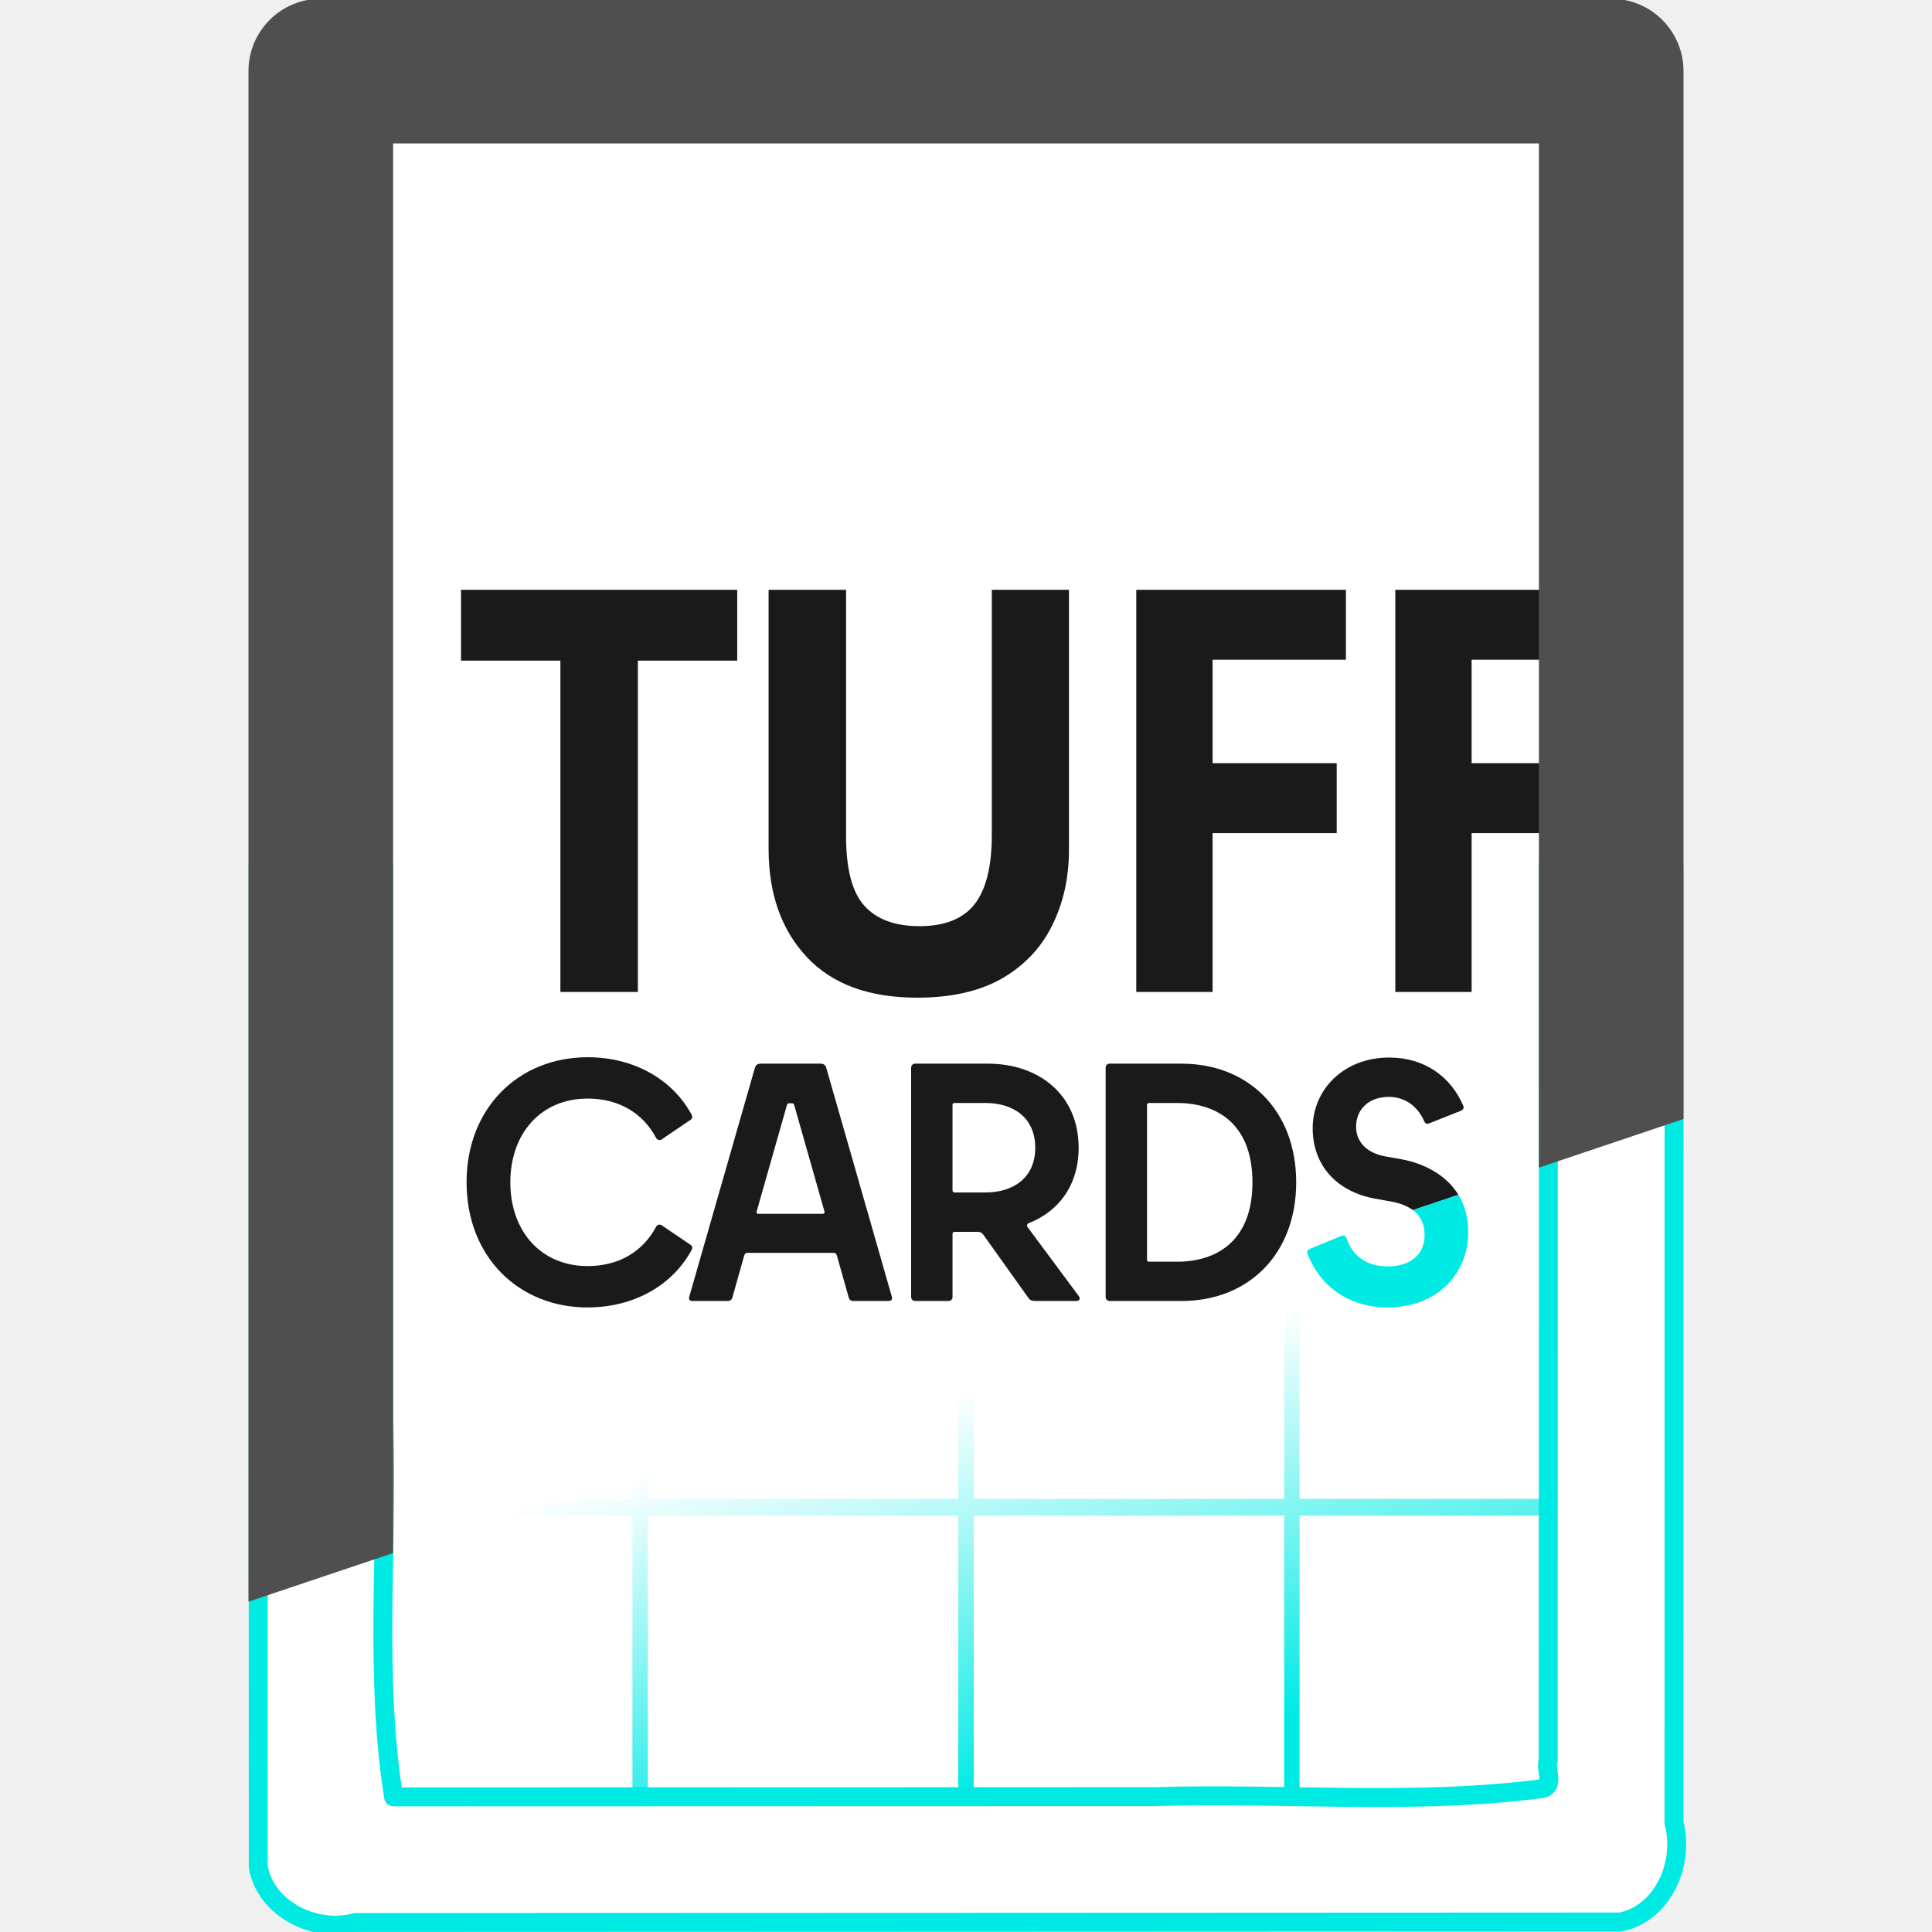
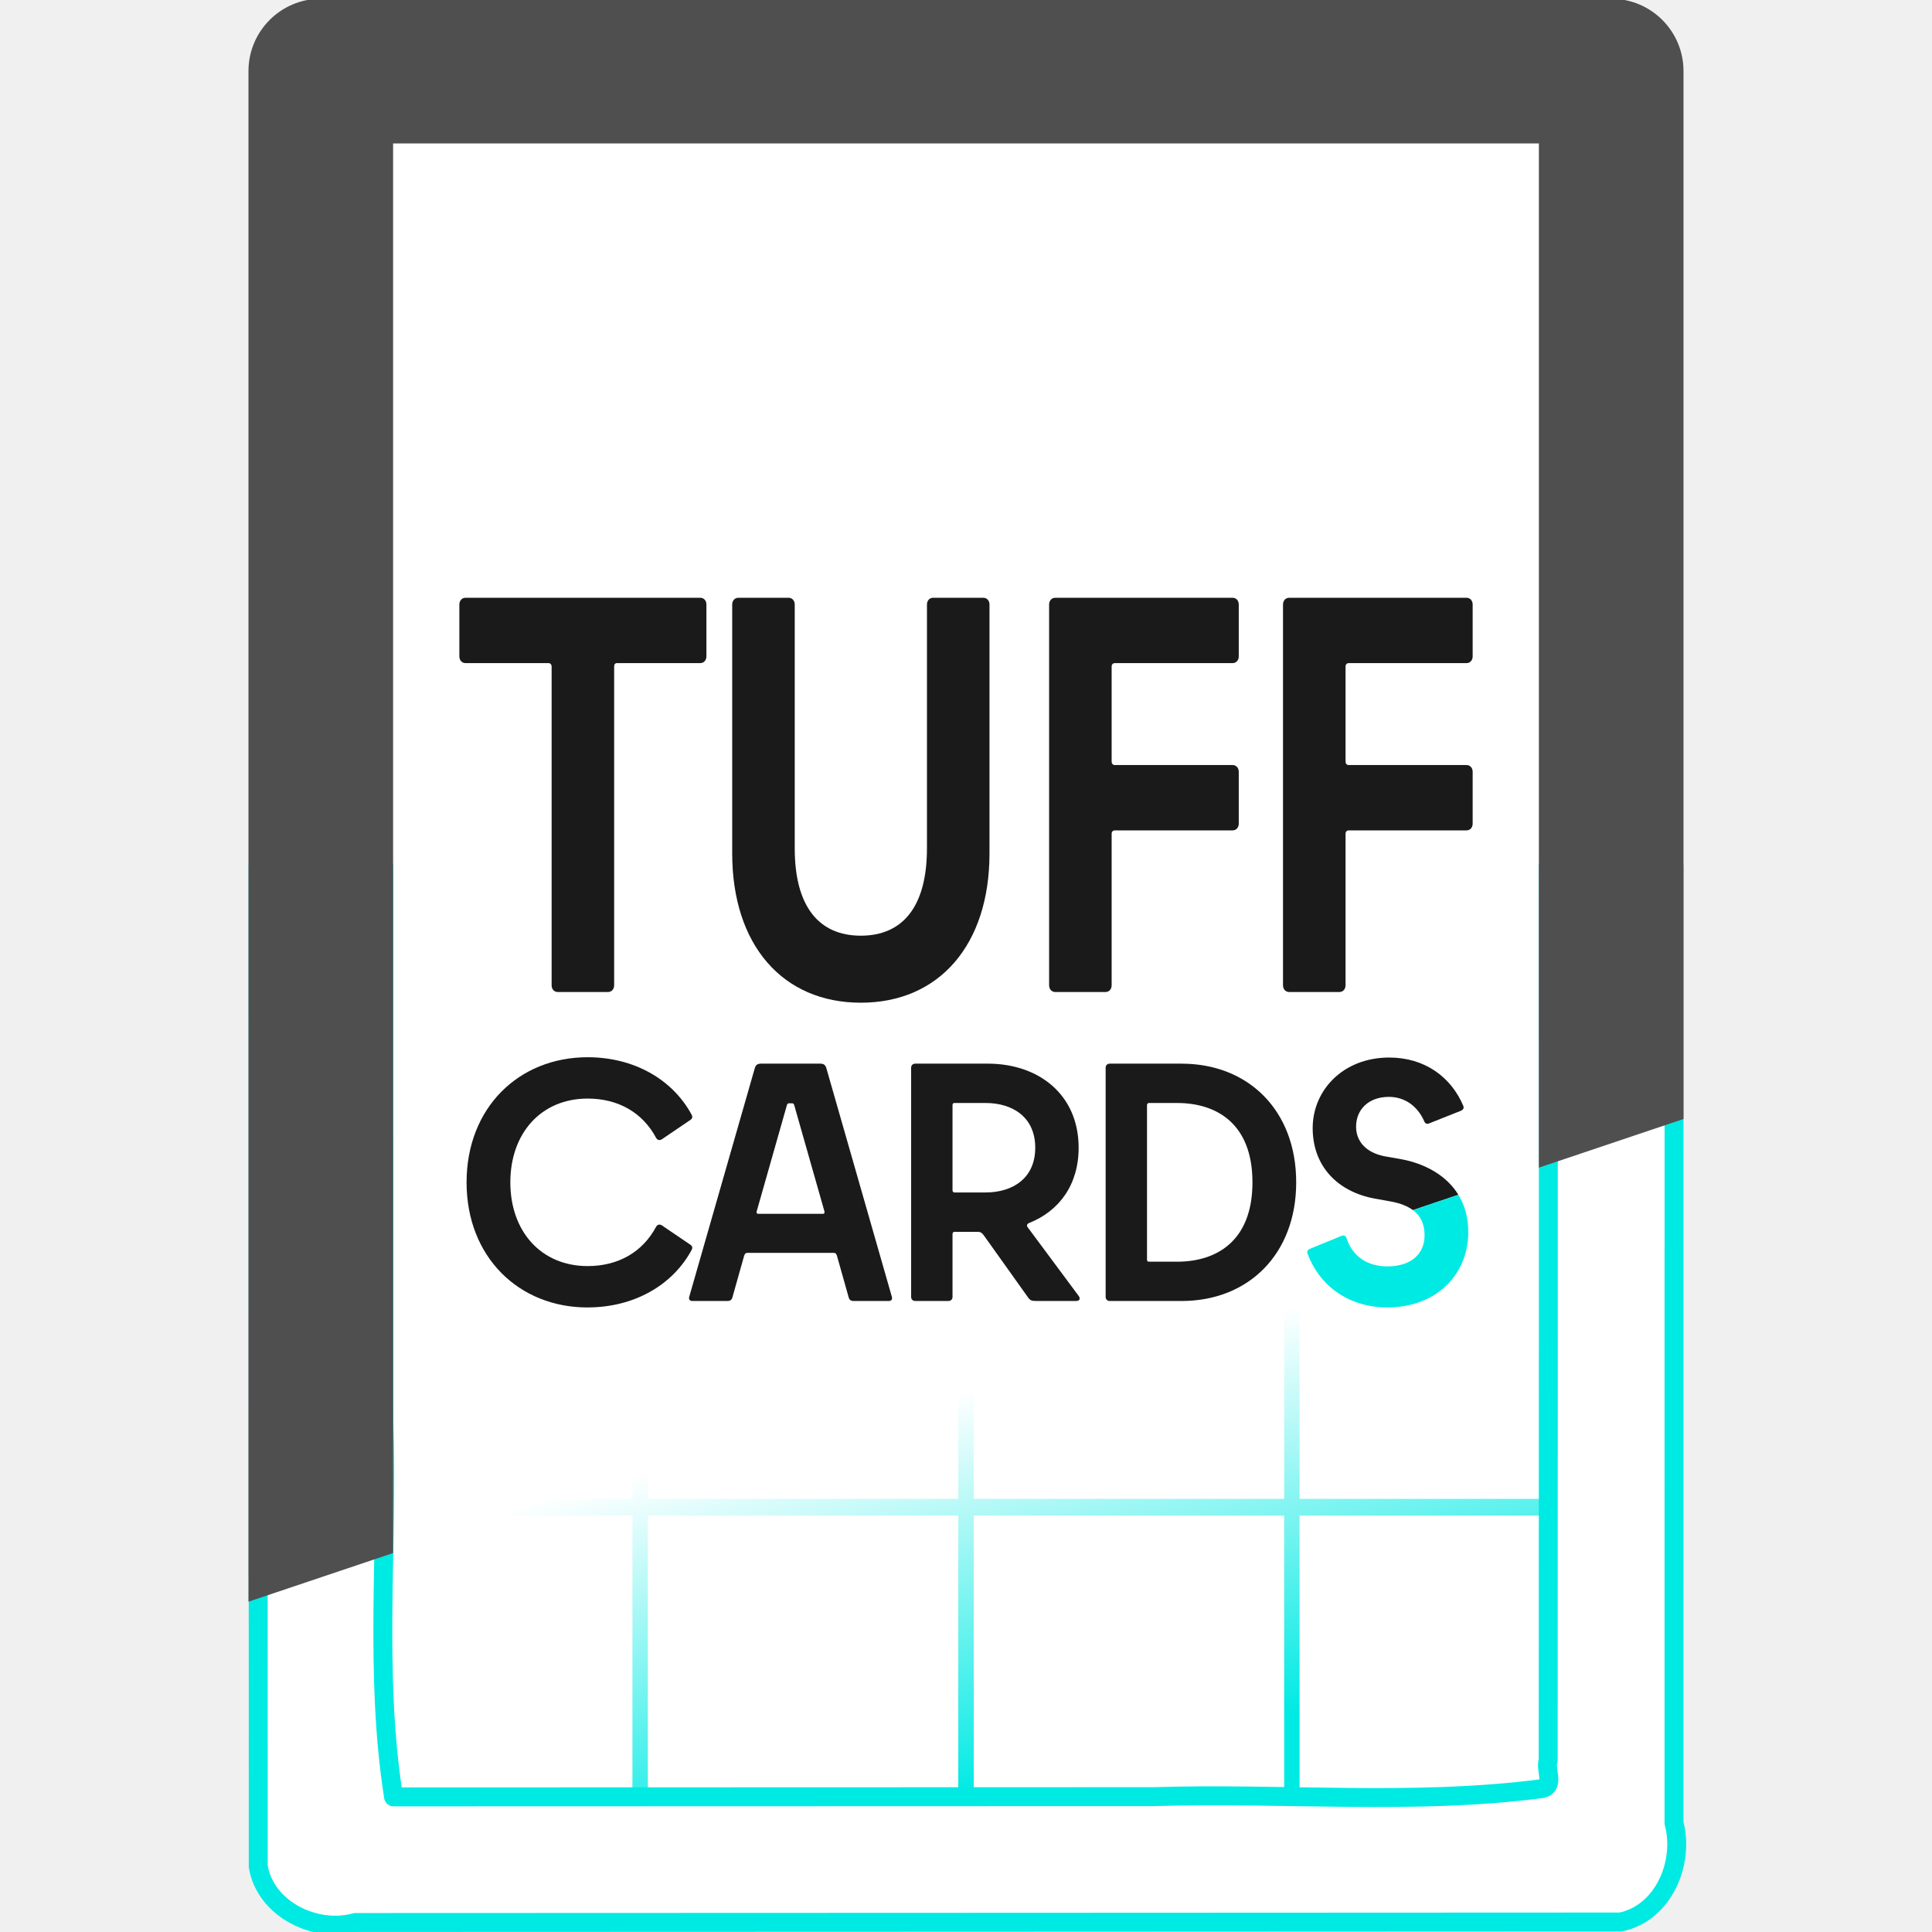
<svg xmlns="http://www.w3.org/2000/svg" xmlns:xlink="http://www.w3.org/1999/xlink" width="100mm" height="100mm" viewBox="0 0 100 100" version="1.1" id="svg5" xml:space="preserve">
  <defs id="defs2">
    <linearGradient id="linearGradient24805">
      <stop style="stop-color:#00eae4;stop-opacity:0;" offset="0" id="stop24801" />
      <stop style="stop-color:#00eae4;stop-opacity:1;" offset="1" id="stop24803" />
    </linearGradient>
    <clipPath clipPathUnits="userSpaceOnUse" id="clipPath6264">
      <rect style="fill:#ff0000;fill-opacity:1;stroke:#878787;stroke-width:10.034;stroke-linejoin:round;stroke-dasharray:none;stroke-opacity:0;paint-order:markers fill stroke" id="rect6266" width="117.19" height="83.282" x="-9.415" y="19.179" />
    </clipPath>
    <linearGradient xlink:href="#linearGradient24805" id="linearGradient24807" x1="59.043" y1="69.7" x2="64.065" y2="89.411" gradientUnits="userSpaceOnUse" />
  </defs>
  <g id="layer1">
    <rect style="fill:#ffffff;fill-opacity:1;stroke:none;stroke-width:0.733;stroke-linejoin:round;stroke-dasharray:none;stroke-opacity:0.552;paint-order:markers fill stroke" id="rect18365" width="64.01" height="87.496" x="17.595" y="5.424" />
    <path id="path23708-9" clip-path="none" style="color:#000000;fill:url(#linearGradient24807);-inkscape-stroke:none;fill-opacity:1" d="M 67.266 64.603 L 66.467 64.872 L 66.467 77.58 L 50.401 77.58 L 50.401 70.276 L 49.6 70.546 L 49.6 77.58 L 33.533 77.58 L 33.533 75.95 L 32.734 76.219 L 32.734 77.58 L 28.686 77.58 L 26.102 78.449 L 32.734 78.449 L 32.734 92.92 L 33.533 92.92 L 33.533 78.449 L 49.6 78.449 L 49.6 92.92 L 50.401 92.92 L 50.401 78.449 L 66.467 78.449 L 66.467 92.92 L 67.266 92.92 L 67.266 78.449 L 80.139 78.449 L 80.139 77.58 L 67.266 77.58 L 67.266 64.603 z " />
    <rect style="fill:none;stroke-width:8.467;stroke-linejoin:round;paint-order:markers fill stroke" id="rect234" width="100" height="100" x="0" y="0" />
    <path id="rect792-2" style="color:#000000;fill:#ffffff;fill-opacity:1;stroke:#00eae4;stroke-linejoin:round;stroke-opacity:1;paint-order:markers fill stroke;stroke-width:0.98;stroke-dasharray:none" d="M 13.36 44.847 C 13.361 62.102 13.362 79.357 13.367 96.611 C 13.741 98.831 16.332 100.082 18.398 99.508 C 40.225 99.499 62.053 99.495 83.879 99.482 C 86.101 99.031 87.199 96.414 86.646 94.359 C 86.647 77.855 86.648 61.351 86.649 44.847 L 80.134 44.847 C 80.152 60.269 80.137 75.691 80.135 91.113 C 79.959 91.589 80.488 92.418 79.824 92.578 C 73.157 93.446 66.419 92.786 59.72 92.994 C 46.604 92.998 33.487 93.002 20.371 93.006 C 19.36 86.601 20.082 80.101 19.869 73.652 C 19.867 64.05 19.865 54.448 19.863 44.847 L 13.36 44.847 z " />
-     <text xml:space="preserve" style="font-style:normal;font-variant:normal;font-weight:bold;font-stretch:normal;font-size:27.808px;line-height:1.25;font-family:Raleway;-inkscape-font-specification:'Raleway Bold';letter-spacing:-1.213px;word-spacing:0px;fill:#1a1a1a;fill-opacity:1;stroke:none;stroke-width:0.695" x="24.452" y="48.981" id="text1834" transform="scale(0.9539534,1.048269)">
-       <tspan id="tspan1832" style="font-style:normal;font-variant:normal;font-weight:bold;font-stretch:normal;font-family:'Berlin Type';-inkscape-font-specification:'Berlin Type Bold';stroke-width:0.695;fill:#1a1a1a;fill-opacity:1" x="24.452" y="48.981">TUFF</tspan>
-     </text>
+     <g aria-label="TUFF" transform="scale(0.9539534,1.048269)" id="text1834" style="font-weight:bold;font-size:27.808px;line-height:1.25;font-family:Raleway;-inkscape-font-specification:'Raleway Bold';letter-spacing:-1.213px;word-spacing:0px;fill:#1a1a1a;stroke-width:0.695">
+       <path d="M 37.994,29.516 H 25.258 c -0.195,0 -0.334,0.139 -0.334,0.334 v 2.558 c 0,0.195 0.139,0.334 0.334,0.334 h 4.505 c 0.111,0 0.167,0.083 0.167,0.167 v 15.739 c 0,0.195 0.139,0.334 0.334,0.334 h 2.725 c 0.195,0 0.334,-0.139 0.334,-0.334 V 32.908 c 0,-0.111 0.056,-0.167 0.167,-0.167 h 4.505 c 0.195,0 0.334,-0.139 0.334,-0.334 v -2.558 c 0,-0.195 -0.139,-0.334 -0.334,-0.334 z" style="font-family:'Berlin Type';-inkscape-font-specification:'Berlin Type Bold'" id="path313" />
+       <path d="m 46.708,49.51 c 4.255,0 6.98,-2.864 6.98,-7.369 V 29.85 c 0,-0.195 -0.139,-0.334 -0.334,-0.334 H 50.629 c -0.195,0 -0.334,0.139 -0.334,0.334 v 12.041 c 0,2.864 -1.307,4.31 -3.587,4.31 -2.28,0 -3.587,-1.446 -3.587,-4.31 V 29.85 c 0,-0.195 -0.139,-0.334 -0.334,-0.334 h -2.725 c -0.195,0 -0.334,0.139 -0.334,0.334 v 12.291 c 0,4.505 2.725,7.369 6.98,7.369 z" style="font-family:'Berlin Type';-inkscape-font-specification:'Berlin Type Bold'" id="path315" />
+       <path d="m 66.878,29.516 h -9.621 c -0.195,0 -0.334,0.139 -0.334,0.334 v 18.798 c 0,0.195 0.139,0.334 0.334,0.334 h 2.725 c 0.195,0 0.334,-0.139 0.334,-0.334 v -7.48 c 0,-0.111 0.083,-0.167 0.167,-0.167 h 6.396 c 0.195,0 0.334,-0.139 0.334,-0.334 v -2.558 c 0,-0.195 -0.139,-0.334 -0.334,-0.334 h -6.396 c -0.111,0 -0.167,-0.083 -0.167,-0.167 v -4.699 c 0,-0.111 0.083,-0.167 0.167,-0.167 h 6.396 c 0.195,0 0.334,-0.139 0.334,-0.334 v -2.558 c 0,-0.195 -0.139,-0.334 -0.334,-0.334 z" style="font-family:'Berlin Type';-inkscape-font-specification:'Berlin Type Bold'" id="path317" />
+       <path d="m 79.569,29.516 h -9.621 c -0.195,0 -0.334,0.139 -0.334,0.334 v 18.798 c 0,0.195 0.139,0.334 0.334,0.334 h 2.725 c 0.195,0 0.334,-0.139 0.334,-0.334 v -7.48 c 0,-0.111 0.083,-0.167 0.167,-0.167 h 6.396 c 0.195,0 0.334,-0.139 0.334,-0.334 v -2.558 c 0,-0.195 -0.139,-0.334 -0.334,-0.334 h -6.396 c -0.111,0 -0.167,-0.083 -0.167,-0.167 v -4.699 c 0,-0.111 0.083,-0.167 0.167,-0.167 h 6.396 c 0.195,0 0.334,-0.139 0.334,-0.334 v -2.558 c 0,-0.195 -0.139,-0.334 -0.334,-0.334 z" style="font-family:'Berlin Type';-inkscape-font-specification:'Berlin Type Bold'" id="path319" />
+     </g>
    <path id="path6381" style="color:#000000;fill:#4f4f4f;stroke-linejoin:round;-inkscape-stroke:none;paint-order:markers fill stroke;fill-opacity:1" d="M 16.605 -0.064 A 3.743 3.743 0 0 0 12.861 3.678 L 12.861 82.903 L 20.347 80.385 L 20.347 7.423 L 79.652 7.423 L 79.652 60.437 L 87.138 57.919 L 87.138 3.678 A 3.743 3.743 0 0 0 83.394 -0.064 L 16.605 -0.064 z " />
    <path d="m 30.415,67.672 c 2.369,0 4.387,-1.123 5.388,-2.983 0.053,-0.105 0.035,-0.193 -0.07,-0.263 l -1.474,-1 c -0.105,-0.07 -0.228,-0.053 -0.298,0.07 -0.702,1.316 -1.966,2.036 -3.545,2.036 -2.404,0 -4.001,-1.79 -4.001,-4.335 0,-2.545 1.597,-4.335 4.001,-4.335 1.579,0 2.843,0.72 3.545,2.036 0.07,0.123 0.193,0.14 0.298,0.07 l 1.474,-1 c 0.105,-0.07 0.123,-0.158 0.07,-0.263 -1,-1.86 -3.018,-2.983 -5.388,-2.983 -3.562,0 -6.265,2.615 -6.265,6.476 0,3.861 2.703,6.476 6.265,6.476 z" style="font-size:17.549px;font-family:'Berlin Type';-inkscape-font-specification:'Berlin Type Bold';letter-spacing:-0.849px;word-spacing:0px;stroke-width:0.439;fill:#1a1a1a;fill-opacity:1" id="path16788" />
    <path d="m 42.447,55.054 h -3.054 c -0.175,0 -0.281,0.053 -0.333,0.263 l -3.387,11.811 c -0.035,0.14 0.035,0.211 0.175,0.211 h 1.825 c 0.105,0 0.193,-0.053 0.228,-0.158 l 0.614,-2.176 c 0.035,-0.123 0.088,-0.158 0.175,-0.158 h 4.457 c 0.088,0 0.14,0.035 0.175,0.158 l 0.614,2.176 c 0.035,0.105 0.123,0.158 0.228,0.158 h 1.825 c 0.14,0 0.211,-0.07 0.175,-0.211 L 42.781,55.318 C 42.728,55.107 42.623,55.054 42.447,55.054 Z m -3.282,7.651 1.562,-5.493 c 0.018,-0.07 0.053,-0.105 0.105,-0.105 h 0.175 c 0.053,0 0.088,0.035 0.105,0.105 l 1.562,5.493 c 0.018,0.088 -0.018,0.123 -0.088,0.123 H 39.253 c -0.07,0 -0.105,-0.035 -0.088,-0.123 z" style="font-size:17.549px;font-family:'Berlin Type';-inkscape-font-specification:'Berlin Type Bold';letter-spacing:-0.849px;word-spacing:0px;stroke-width:0.439;fill:#1a1a1a;fill-opacity:1" id="path16790" />
    <path d="m 49.302,67.128 v -3.264 c 0,-0.07 0.053,-0.105 0.105,-0.105 h 1.176 c 0.158,0 0.228,0.035 0.333,0.175 l 2.264,3.176 c 0.123,0.193 0.211,0.228 0.421,0.228 h 2.106 c 0.175,0 0.228,-0.123 0.123,-0.263 l -2.632,-3.545 c -0.07,-0.088 -0.053,-0.175 0.07,-0.228 1.544,-0.614 2.562,-1.966 2.562,-3.896 0,-2.738 -2.053,-4.352 -4.703,-4.352 h -3.756 c -0.123,0 -0.211,0.088 -0.211,0.211 v 11.863 c 0,0.123 0.088,0.211 0.211,0.211 H 49.092 c 0.123,0 0.211,-0.088 0.211,-0.211 z m 0.105,-10.038 h 1.597 c 1.439,0 2.58,0.755 2.58,2.316 0,1.562 -1.141,2.316 -2.58,2.316 h -1.597 c -0.07,0 -0.105,-0.053 -0.105,-0.105 v -4.422 c 0,-0.07 0.035,-0.105 0.105,-0.105 z" style="font-size:17.549px;font-family:'Berlin Type';-inkscape-font-specification:'Berlin Type Bold';letter-spacing:-0.849px;word-spacing:0px;stroke-width:0.439;fill:#1a1a1a;fill-opacity:1" id="path16792" />
    <path d="m 61.159,55.054 h -3.72 c -0.123,0 -0.211,0.088 -0.211,0.211 v 11.863 c 0,0.123 0.088,0.211 0.211,0.211 h 3.72 c 3.457,0 5.932,-2.422 5.932,-6.142 0,-3.72 -2.474,-6.142 -5.932,-6.142 z M 59.369,65.198 v -8.002 c 0,-0.07 0.053,-0.105 0.105,-0.105 h 1.457 c 2.001,0 3.896,1.035 3.896,4.107 0,3.071 -1.895,4.107 -3.896,4.107 h -1.457 c -0.07,0 -0.105,-0.035 -0.105,-0.105 z" style="font-size:17.549px;font-family:'Berlin Type';-inkscape-font-specification:'Berlin Type Bold';letter-spacing:-0.849px;word-spacing:0px;stroke-width:0.439;fill:#1a1a1a;fill-opacity:1" id="path16794" />
    <path id="path16796" style="font-size:17.549px;font-family:'Berlin Type';-inkscape-font-specification:'Berlin Type Bold';letter-spacing:-0.849px;word-spacing:0px;stroke-width:0.439;fill:#1a1a1a;fill-opacity:1" d="M 71.91 54.738 C 69.506 54.738 67.944 56.441 67.944 58.389 C 67.944 60.372 69.243 61.688 71.156 62.039 L 72.033 62.197 C 72.485 62.284 72.853 62.427 73.131 62.635 L 75.486 61.842 C 74.853 60.809 73.717 60.224 72.542 60.003 L 71.647 59.845 C 70.699 59.652 70.191 59.073 70.191 58.318 C 70.191 57.441 70.822 56.774 71.893 56.774 C 72.718 56.774 73.385 57.266 73.718 58.038 C 73.771 58.161 73.858 58.195 73.981 58.143 L 75.613 57.494 C 75.736 57.441 75.789 57.353 75.736 57.231 C 75.104 55.739 73.735 54.738 71.91 54.738 z " />
    <path id="path16796-1" style="font-size:17.549px;font-family:'Berlin Type';-inkscape-font-specification:'Berlin Type Bold';letter-spacing:-0.849px;word-spacing:0px;stroke-width:0.439;fill:#00eae4;fill-opacity:1" d="M 75.486 61.842 L 73.133 62.634 C 73.525 62.927 73.736 63.349 73.736 63.934 C 73.736 64.882 73.068 65.548 71.805 65.548 C 70.805 65.548 70.015 65.057 69.699 64.092 C 69.664 63.969 69.559 63.917 69.436 63.969 L 67.804 64.636 C 67.681 64.689 67.628 64.777 67.681 64.899 C 68.33 66.619 69.875 67.672 71.805 67.672 C 74.437 67.672 75.999 65.882 75.999 63.776 C 75.999 63.008 75.808 62.367 75.486 61.842 z " />
  </g>
</svg>
